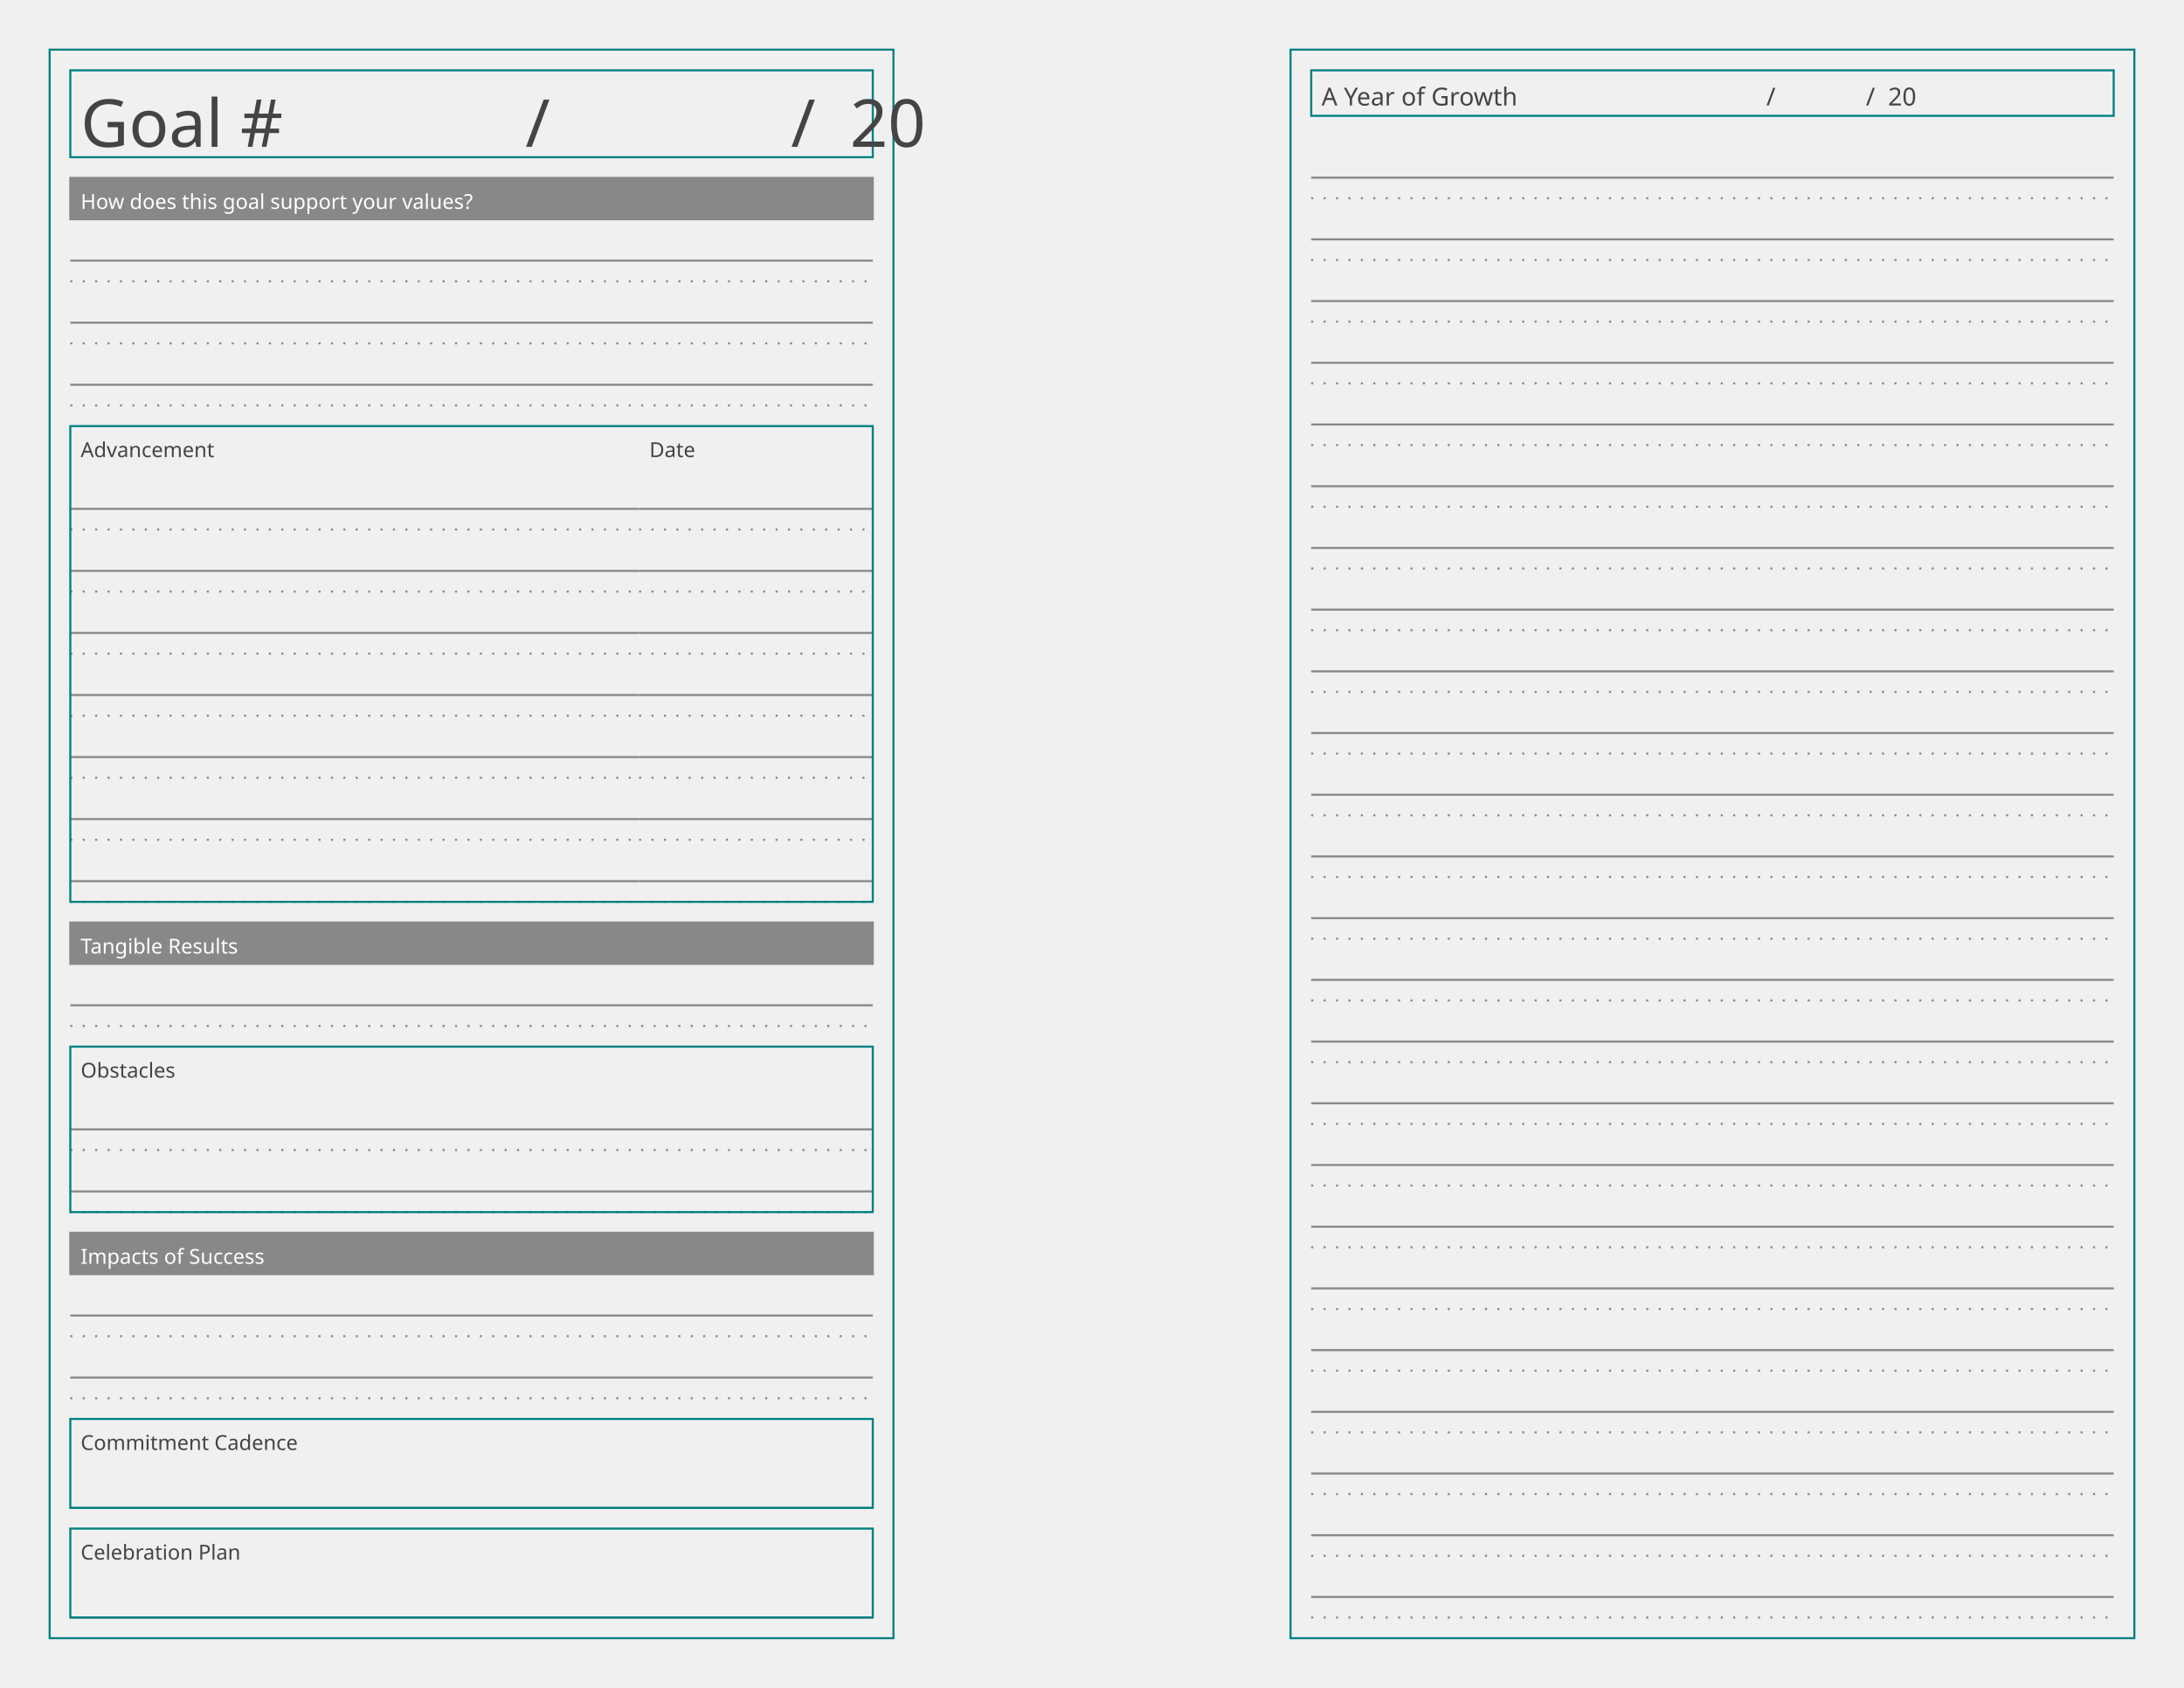
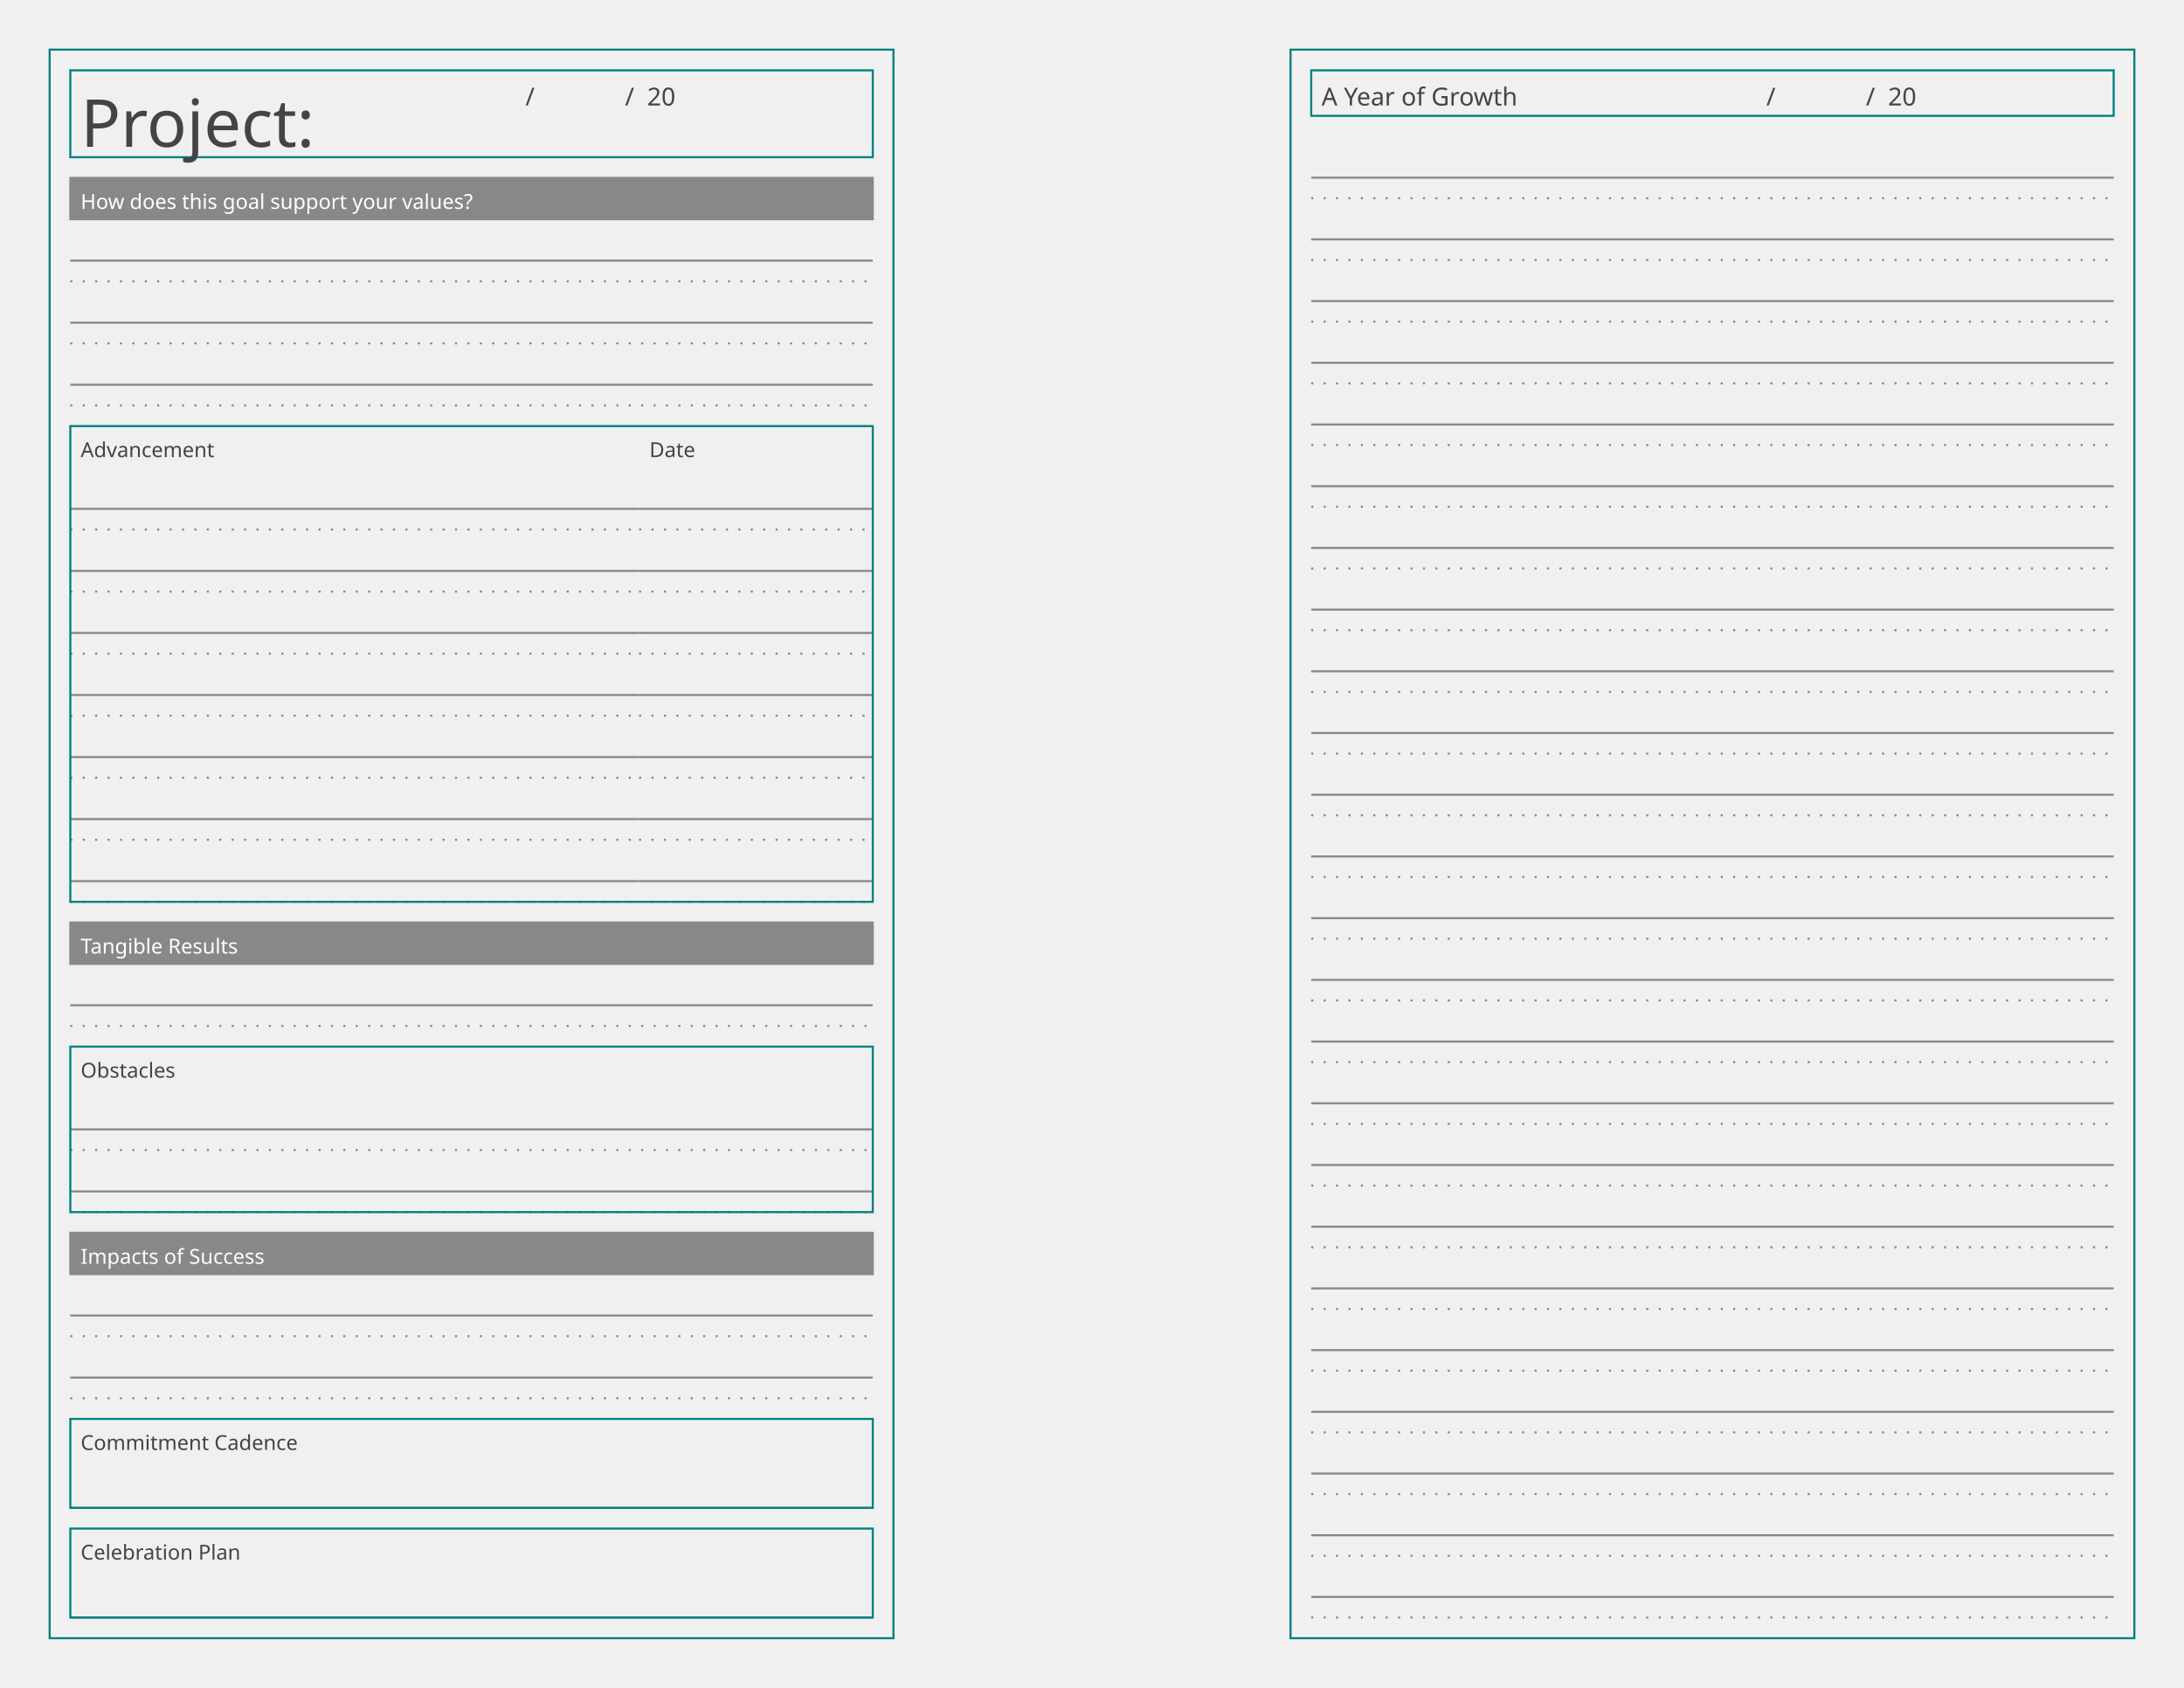
<svg xmlns="http://www.w3.org/2000/svg" baseProfile="tiny" height="8.5in" version="1.2" width="11in">
  <defs />
  <g transform="translate(24.0, 24.0)">
    <rect fill="none" height="768.0" stroke="#008080" width="408.0" x="0" y="0" />
    <g transform="translate(10, 10)">
      <rect fill="none" height="42" stroke="#008080" stroke-width="1" width="388.0" x="0" y="0" />
-       <text alignment-baseline="text-after-edge" fill="#444444" font-family="Trebuchet MS" font-size="32" text-anchor="start" transform="translate(5,37)">Goal #</text>
+       <text alignment-baseline="text-after-edge" fill="#444444" font-family="Trebuchet MS" font-size="32" text-anchor="start" transform="translate(5,37)">Project:</text>
      <g transform="translate(215.04,0)">
-         <text alignment-baseline="text-after-edge" fill="#444444" font-family="Trebuchet MS" font-size="32" text-anchor="start" transform="translate(5,37)">              /              /  20          </text>
+         <text alignment-baseline="text-after-edge" fill="#444444" font-family="Trebuchet MS" font-size="12" text-anchor="start" transform="translate(5,17)">              /              /  20          </text>
      </g>
    </g>
    <g transform="translate(10, 62)">
      <g transform="translate(0,0)">
        <g>
          <g transform="translate(0,0)">
            <rect fill="#888888" height="20" stroke="#888888" stroke-width="1" width="388.0" x="0" y="0" />
            <text alignment-baseline="text-after-edge" fill="#ffffff" font-family="Trebuchet MS" font-size="10" text-anchor="start" transform="translate(5,15)">How does this goal support your values?</text>
          </g>
          <g transform="translate(0,20)">
            <g>
              <line stroke="#888888" stroke-dasharray="1,5" stroke-width="1" transform="translate(0,30.0)" x1="0" x2="388.0" y1="0" y2="0" />
              <line stroke="#888888" stroke-dasharray="1,5" stroke-width="1" transform="translate(0,60.0)" x1="0" x2="388.0" y1="0" y2="0" />
              <line stroke="#888888" stroke-dasharray="1,5" stroke-width="1" transform="translate(0,90.0)" x1="0" x2="388.0" y1="0" y2="0" />
            </g>
            <g>
              <line stroke="#888888" stroke-dasharray="1,0" stroke-width="1" transform="translate(0,20.0)" x1="0" x2="388.0" y1="0" y2="0" />
              <line stroke="#888888" stroke-dasharray="1,0" stroke-width="1" transform="translate(0,50.0)" x1="0" x2="388.0" y1="0" y2="0" />
              <line stroke="#888888" stroke-dasharray="1,0" stroke-width="1" transform="translate(0,80.0)" x1="0" x2="388.0" y1="0" y2="0" />
            </g>
          </g>
        </g>
      </g>
      <g transform="translate(0,120.0)">
        <g>
          <g transform="translate(0,0)">
            <g>
              <g transform="translate(0,0)">
                <text alignment-baseline="text-after-edge" fill="#444444" font-family="Trebuchet MS" font-size="10" text-anchor="start" transform="translate(5,15)">Advancement</text>
              </g>
              <g transform="translate(0,20)">
                <g>
                  <line stroke="#888888" stroke-dasharray="1,5" stroke-width="1" transform="translate(0,30.0)" x1="0" x2="275" y1="0" y2="0" />
                  <line stroke="#888888" stroke-dasharray="1,5" stroke-width="1" transform="translate(0,60.0)" x1="0" x2="275" y1="0" y2="0" />
                  <line stroke="#888888" stroke-dasharray="1,5" stroke-width="1" transform="translate(0,90.0)" x1="0" x2="275" y1="0" y2="0" />
                  <line stroke="#888888" stroke-dasharray="1,5" stroke-width="1" transform="translate(0,120.0)" x1="0" x2="275" y1="0" y2="0" />
                  <line stroke="#888888" stroke-dasharray="1,5" stroke-width="1" transform="translate(0,150.0)" x1="0" x2="275" y1="0" y2="0" />
                  <line stroke="#888888" stroke-dasharray="1,5" stroke-width="1" transform="translate(0,180.0)" x1="0" x2="275" y1="0" y2="0" />
                  <line stroke="#888888" stroke-dasharray="1,5" stroke-width="1" transform="translate(0,210.0)" x1="0" x2="275" y1="0" y2="0" />
                </g>
                <g>
                  <line stroke="#888888" stroke-dasharray="1,0" stroke-width="1" transform="translate(0,20.0)" x1="0" x2="275" y1="0" y2="0" />
                  <line stroke="#888888" stroke-dasharray="1,0" stroke-width="1" transform="translate(0,50.0)" x1="0" x2="275" y1="0" y2="0" />
                  <line stroke="#888888" stroke-dasharray="1,0" stroke-width="1" transform="translate(0,80.0)" x1="0" x2="275" y1="0" y2="0" />
                  <line stroke="#888888" stroke-dasharray="1,0" stroke-width="1" transform="translate(0,110.0)" x1="0" x2="275" y1="0" y2="0" />
                  <line stroke="#888888" stroke-dasharray="1,0" stroke-width="1" transform="translate(0,140.0)" x1="0" x2="275" y1="0" y2="0" />
                  <line stroke="#888888" stroke-dasharray="1,0" stroke-width="1" transform="translate(0,170.0)" x1="0" x2="275" y1="0" y2="0" />
                  <line stroke="#888888" stroke-dasharray="1,0" stroke-width="1" transform="translate(0,200.0)" x1="0" x2="275" y1="0" y2="0" />
                </g>
              </g>
            </g>
          </g>
          <g transform="translate(275,0)">
            <g>
              <g transform="translate(0,0)">
                <text alignment-baseline="text-after-edge" fill="#444444" font-family="Trebuchet MS" font-size="10" text-anchor="start" transform="translate(5,15)">Date</text>
              </g>
              <g transform="translate(0,20)">
                <g>
                  <line stroke="#888888" stroke-dasharray="1,5" stroke-width="1" transform="translate(0,30.0)" x1="0" x2="113.0" y1="0" y2="0" />
                  <line stroke="#888888" stroke-dasharray="1,5" stroke-width="1" transform="translate(0,60.0)" x1="0" x2="113.0" y1="0" y2="0" />
                  <line stroke="#888888" stroke-dasharray="1,5" stroke-width="1" transform="translate(0,90.0)" x1="0" x2="113.0" y1="0" y2="0" />
                  <line stroke="#888888" stroke-dasharray="1,5" stroke-width="1" transform="translate(0,120.0)" x1="0" x2="113.0" y1="0" y2="0" />
                  <line stroke="#888888" stroke-dasharray="1,5" stroke-width="1" transform="translate(0,150.0)" x1="0" x2="113.0" y1="0" y2="0" />
                  <line stroke="#888888" stroke-dasharray="1,5" stroke-width="1" transform="translate(0,180.0)" x1="0" x2="113.0" y1="0" y2="0" />
                  <line stroke="#888888" stroke-dasharray="1,5" stroke-width="1" transform="translate(0,210.0)" x1="0" x2="113.0" y1="0" y2="0" />
                </g>
                <g>
                  <line stroke="#888888" stroke-dasharray="1,0" stroke-width="1" transform="translate(0,20.0)" x1="0" x2="113.0" y1="0" y2="0" />
                  <line stroke="#888888" stroke-dasharray="1,0" stroke-width="1" transform="translate(0,50.0)" x1="0" x2="113.0" y1="0" y2="0" />
                  <line stroke="#888888" stroke-dasharray="1,0" stroke-width="1" transform="translate(0,80.0)" x1="0" x2="113.0" y1="0" y2="0" />
                  <line stroke="#888888" stroke-dasharray="1,0" stroke-width="1" transform="translate(0,110.0)" x1="0" x2="113.0" y1="0" y2="0" />
                  <line stroke="#888888" stroke-dasharray="1,0" stroke-width="1" transform="translate(0,140.0)" x1="0" x2="113.0" y1="0" y2="0" />
                  <line stroke="#888888" stroke-dasharray="1,0" stroke-width="1" transform="translate(0,170.0)" x1="0" x2="113.0" y1="0" y2="0" />
                  <line stroke="#888888" stroke-dasharray="1,0" stroke-width="1" transform="translate(0,200.0)" x1="0" x2="113.0" y1="0" y2="0" />
                </g>
              </g>
            </g>
          </g>
        </g>
        <rect fill="none" height="230" stroke="#008080" stroke-width="1" width="388.0" x="0" y="0" />
      </g>
      <g transform="translate(0,360.0)">
        <g>
          <g transform="translate(0,0)">
            <rect fill="#888888" height="20" stroke="#888888" stroke-width="1" width="388.0" x="0" y="0" />
            <text alignment-baseline="text-after-edge" fill="#ffffff" font-family="Trebuchet MS" font-size="10" text-anchor="start" transform="translate(5,15)">Tangible Results</text>
          </g>
          <g transform="translate(0,20)">
            <g>
              <line stroke="#888888" stroke-dasharray="1,5" stroke-width="1" transform="translate(0,30.0)" x1="0" x2="388.0" y1="0" y2="0" />
            </g>
            <g>
              <line stroke="#888888" stroke-dasharray="1,0" stroke-width="1" transform="translate(0,20.0)" x1="0" x2="388.0" y1="0" y2="0" />
            </g>
          </g>
        </g>
      </g>
      <g transform="translate(0,420.0)">
        <g>
          <g transform="translate(0,0)">
            <text alignment-baseline="text-after-edge" fill="#444444" font-family="Ubuntu Mono" font-size="10" text-anchor="start" transform="translate(5,15)">Obstacles</text>
          </g>
          <g transform="translate(0,20)">
            <g>
              <line stroke="#888888" stroke-dasharray="1,5" stroke-width="1" transform="translate(0,30.0)" x1="0" x2="388.0" y1="0" y2="0" />
              <line stroke="#888888" stroke-dasharray="1,5" stroke-width="1" transform="translate(0,60.0)" x1="0" x2="388.0" y1="0" y2="0" />
            </g>
            <g>
              <line stroke="#888888" stroke-dasharray="1,0" stroke-width="1" transform="translate(0,20.0)" x1="0" x2="388.0" y1="0" y2="0" />
              <line stroke="#888888" stroke-dasharray="1,0" stroke-width="1" transform="translate(0,50.0)" x1="0" x2="388.0" y1="0" y2="0" />
            </g>
          </g>
        </g>
        <rect fill="none" height="80" stroke="#008080" stroke-width="1" width="388.0" x="0" y="0" />
      </g>
      <g transform="translate(0,510.0)">
        <g>
          <g transform="translate(0,0)">
            <rect fill="#888888" height="20" stroke="#888888" stroke-width="1" width="388.0" x="0" y="0" />
            <text alignment-baseline="text-after-edge" fill="#ffffff" font-family="Trebuchet MS" font-size="10" text-anchor="start" transform="translate(5,15)">Impacts of Success</text>
          </g>
          <g transform="translate(0,20)">
            <g>
              <line stroke="#888888" stroke-dasharray="1,5" stroke-width="1" transform="translate(0,30.0)" x1="0" x2="388.0" y1="0" y2="0" />
              <line stroke="#888888" stroke-dasharray="1,5" stroke-width="1" transform="translate(0,60.0)" x1="0" x2="388.0" y1="0" y2="0" />
            </g>
            <g>
              <line stroke="#888888" stroke-dasharray="1,0" stroke-width="1" transform="translate(0,20.0)" x1="0" x2="388.0" y1="0" y2="0" />
              <line stroke="#888888" stroke-dasharray="1,0" stroke-width="1" transform="translate(0,50.0)" x1="0" x2="388.0" y1="0" y2="0" />
            </g>
          </g>
        </g>
      </g>
      <g transform="translate(0,600.0)">
        <g>
          <g transform="translate(0,0)">
            <text alignment-baseline="text-after-edge" fill="#444444" font-family="Ubuntu Mono" font-size="10" text-anchor="start" transform="translate(5,15)">Commitment Cadence</text>
          </g>
          <g transform="translate(0,20)">
            <line stroke="#888888" stroke-dasharray="1,0" stroke-width="1" transform="translate(0,23.0)" x1="0" x2="388.0" y1="0" y2="0" />
          </g>
        </g>
        <rect fill="none" height="43.0" stroke="#008080" stroke-width="1" width="388.0" x="0" y="0" />
      </g>
      <g transform="translate(0,653.0)">
        <g>
          <g transform="translate(0,0)">
            <text alignment-baseline="text-after-edge" fill="#444444" font-family="Ubuntu Mono" font-size="10" text-anchor="start" transform="translate(5,15)">Celebration Plan</text>
          </g>
          <g transform="translate(0,20)">
            <line stroke="#888888" stroke-dasharray="1,0" stroke-width="1" transform="translate(0,23.0)" x1="0" x2="388.0" y1="0" y2="0" />
          </g>
        </g>
        <rect fill="none" height="43.0" stroke="#008080" stroke-width="1" width="388.0" x="0" y="0" />
      </g>
    </g>
  </g>
  <g transform="translate(624.0, 24.0)">
    <rect fill="none" height="768.0" stroke="#008080" width="408.0" x="0" y="0" />
    <g transform="translate(10, 10)">
      <rect fill="none" height="22" stroke="#008080" stroke-width="1" width="388.0" x="0" y="0" />
      <text alignment-baseline="text-after-edge" fill="#444444" font-family="Trebuchet MS" font-size="12" text-anchor="start" transform="translate(5,17)">A Year of Growth</text>
      <g transform="translate(215.04,0)">
        <text alignment-baseline="text-after-edge" fill="#444444" font-family="Trebuchet MS" font-size="12" text-anchor="start" transform="translate(5,17)">              /              /  20          </text>
      </g>
    </g>
    <g transform="translate(10, 42)">
      <g transform="translate(0,0)">
        <g>
          <line stroke="#888888" stroke-dasharray="1,5" stroke-width="1" transform="translate(0,29.83333)" x1="0" x2="388.0" y1="0" y2="0" />
          <line stroke="#888888" stroke-dasharray="1,5" stroke-width="1" transform="translate(0,59.66667)" x1="0" x2="388.0" y1="0" y2="0" />
          <line stroke="#888888" stroke-dasharray="1,5" stroke-width="1" transform="translate(0,89.5)" x1="0" x2="388.0" y1="0" y2="0" />
          <line stroke="#888888" stroke-dasharray="1,5" stroke-width="1" transform="translate(0,119.3333)" x1="0" x2="388.0" y1="0" y2="0" />
          <line stroke="#888888" stroke-dasharray="1,5" stroke-width="1" transform="translate(0,149.1667)" x1="0" x2="388.0" y1="0" y2="0" />
          <line stroke="#888888" stroke-dasharray="1,5" stroke-width="1" transform="translate(0,179.0)" x1="0" x2="388.0" y1="0" y2="0" />
          <line stroke="#888888" stroke-dasharray="1,5" stroke-width="1" transform="translate(0,208.8333)" x1="0" x2="388.0" y1="0" y2="0" />
          <line stroke="#888888" stroke-dasharray="1,5" stroke-width="1" transform="translate(0,238.6667)" x1="0" x2="388.0" y1="0" y2="0" />
          <line stroke="#888888" stroke-dasharray="1,5" stroke-width="1" transform="translate(0,268.5)" x1="0" x2="388.0" y1="0" y2="0" />
          <line stroke="#888888" stroke-dasharray="1,5" stroke-width="1" transform="translate(0,298.3333)" x1="0" x2="388.0" y1="0" y2="0" />
          <line stroke="#888888" stroke-dasharray="1,5" stroke-width="1" transform="translate(0,328.1667)" x1="0" x2="388.0" y1="0" y2="0" />
          <line stroke="#888888" stroke-dasharray="1,5" stroke-width="1" transform="translate(0,358)" x1="0" x2="388.0" y1="0" y2="0" />
          <line stroke="#888888" stroke-dasharray="1,5" stroke-width="1" transform="translate(0,387.8333)" x1="0" x2="388.0" y1="0" y2="0" />
          <line stroke="#888888" stroke-dasharray="1,5" stroke-width="1" transform="translate(0,417.6667)" x1="0" x2="388.0" y1="0" y2="0" />
          <line stroke="#888888" stroke-dasharray="1,5" stroke-width="1" transform="translate(0,447.5)" x1="0" x2="388.0" y1="0" y2="0" />
          <line stroke="#888888" stroke-dasharray="1,5" stroke-width="1" transform="translate(0,477.3333)" x1="0" x2="388.0" y1="0" y2="0" />
          <line stroke="#888888" stroke-dasharray="1,5" stroke-width="1" transform="translate(0,507.1667)" x1="0" x2="388.0" y1="0" y2="0" />
          <line stroke="#888888" stroke-dasharray="1,5" stroke-width="1" transform="translate(0,537)" x1="0" x2="388.0" y1="0" y2="0" />
          <line stroke="#888888" stroke-dasharray="1,5" stroke-width="1" transform="translate(0,566.8333)" x1="0" x2="388.0" y1="0" y2="0" />
          <line stroke="#888888" stroke-dasharray="1,5" stroke-width="1" transform="translate(0,596.6667)" x1="0" x2="388.0" y1="0" y2="0" />
          <line stroke="#888888" stroke-dasharray="1,5" stroke-width="1" transform="translate(0,626.5)" x1="0" x2="388.0" y1="0" y2="0" />
          <line stroke="#888888" stroke-dasharray="1,5" stroke-width="1" transform="translate(0,656.3333)" x1="0" x2="388.0" y1="0" y2="0" />
          <line stroke="#888888" stroke-dasharray="1,5" stroke-width="1" transform="translate(0,686.1667)" x1="0" x2="388.0" y1="0" y2="0" />
          <line stroke="#888888" stroke-dasharray="1,5" stroke-width="1" transform="translate(0,716)" x1="0" x2="388.0" y1="0" y2="0" />
        </g>
        <g>
          <line stroke="#888888" stroke-dasharray="1,0" stroke-width="1" transform="translate(0,19.88889)" x1="0" x2="388.0" y1="0" y2="0" />
          <line stroke="#888888" stroke-dasharray="1,0" stroke-width="1" transform="translate(0,49.72222)" x1="0" x2="388.0" y1="0" y2="0" />
          <line stroke="#888888" stroke-dasharray="1,0" stroke-width="1" transform="translate(0,79.55556)" x1="0" x2="388.0" y1="0" y2="0" />
          <line stroke="#888888" stroke-dasharray="1,0" stroke-width="1" transform="translate(0,109.3889)" x1="0" x2="388.0" y1="0" y2="0" />
          <line stroke="#888888" stroke-dasharray="1,0" stroke-width="1" transform="translate(0,139.2222)" x1="0" x2="388.0" y1="0" y2="0" />
          <line stroke="#888888" stroke-dasharray="1,0" stroke-width="1" transform="translate(0,169.0556)" x1="0" x2="388.0" y1="0" y2="0" />
          <line stroke="#888888" stroke-dasharray="1,0" stroke-width="1" transform="translate(0,198.8889)" x1="0" x2="388.0" y1="0" y2="0" />
          <line stroke="#888888" stroke-dasharray="1,0" stroke-width="1" transform="translate(0,228.7222)" x1="0" x2="388.0" y1="0" y2="0" />
          <line stroke="#888888" stroke-dasharray="1,0" stroke-width="1" transform="translate(0,258.5556)" x1="0" x2="388.0" y1="0" y2="0" />
          <line stroke="#888888" stroke-dasharray="1,0" stroke-width="1" transform="translate(0,288.3889)" x1="0" x2="388.0" y1="0" y2="0" />
          <line stroke="#888888" stroke-dasharray="1,0" stroke-width="1" transform="translate(0,318.2222)" x1="0" x2="388.0" y1="0" y2="0" />
          <line stroke="#888888" stroke-dasharray="1,0" stroke-width="1" transform="translate(0,348.0556)" x1="0" x2="388.0" y1="0" y2="0" />
          <line stroke="#888888" stroke-dasharray="1,0" stroke-width="1" transform="translate(0,377.8889)" x1="0" x2="388.0" y1="0" y2="0" />
          <line stroke="#888888" stroke-dasharray="1,0" stroke-width="1" transform="translate(0,407.7222)" x1="0" x2="388.0" y1="0" y2="0" />
          <line stroke="#888888" stroke-dasharray="1,0" stroke-width="1" transform="translate(0,437.5556)" x1="0" x2="388.0" y1="0" y2="0" />
          <line stroke="#888888" stroke-dasharray="1,0" stroke-width="1" transform="translate(0,467.3889)" x1="0" x2="388.0" y1="0" y2="0" />
          <line stroke="#888888" stroke-dasharray="1,0" stroke-width="1" transform="translate(0,497.2222)" x1="0" x2="388.0" y1="0" y2="0" />
          <line stroke="#888888" stroke-dasharray="1,0" stroke-width="1" transform="translate(0,527.0556)" x1="0" x2="388.0" y1="0" y2="0" />
          <line stroke="#888888" stroke-dasharray="1,0" stroke-width="1" transform="translate(0,556.8889)" x1="0" x2="388.0" y1="0" y2="0" />
          <line stroke="#888888" stroke-dasharray="1,0" stroke-width="1" transform="translate(0,586.7222)" x1="0" x2="388.0" y1="0" y2="0" />
          <line stroke="#888888" stroke-dasharray="1,0" stroke-width="1" transform="translate(0,616.5556)" x1="0" x2="388.0" y1="0" y2="0" />
          <line stroke="#888888" stroke-dasharray="1,0" stroke-width="1" transform="translate(0,646.3889)" x1="0" x2="388.0" y1="0" y2="0" />
          <line stroke="#888888" stroke-dasharray="1,0" stroke-width="1" transform="translate(0,676.2222)" x1="0" x2="388.0" y1="0" y2="0" />
          <line stroke="#888888" stroke-dasharray="1,0" stroke-width="1" transform="translate(0,706.0556)" x1="0" x2="388.0" y1="0" y2="0" />
        </g>
      </g>
    </g>
  </g>
</svg>
